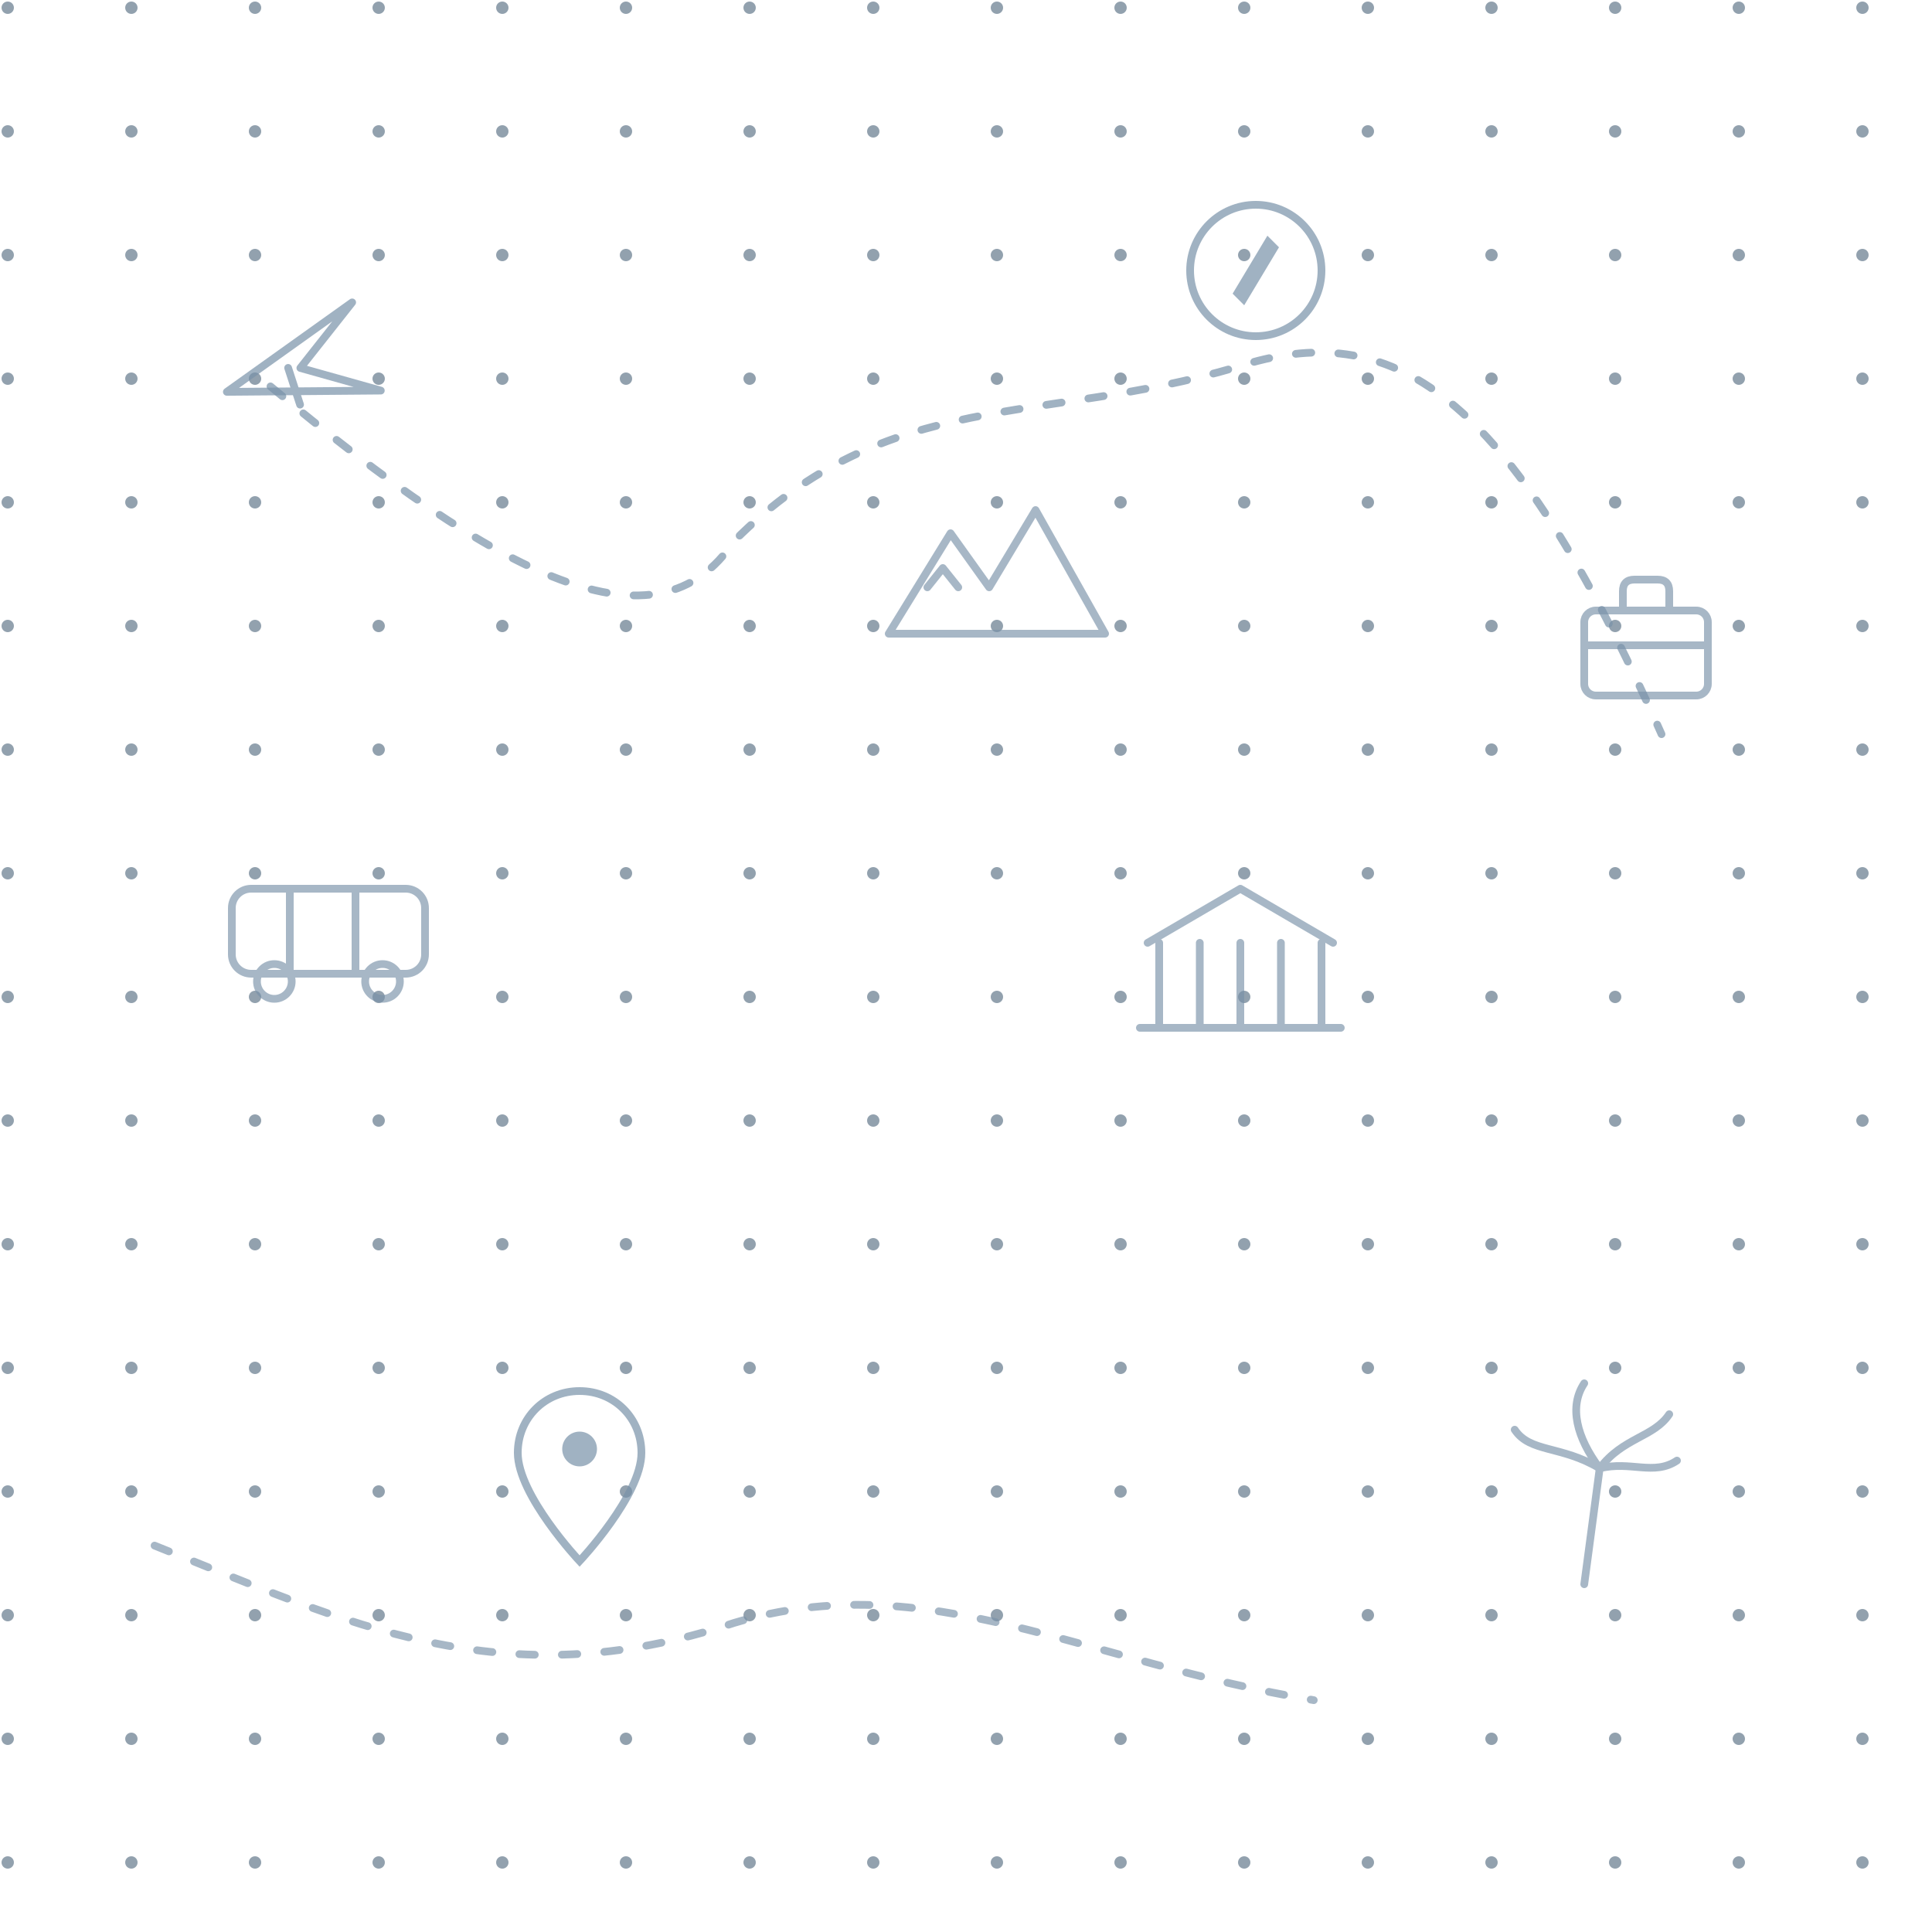
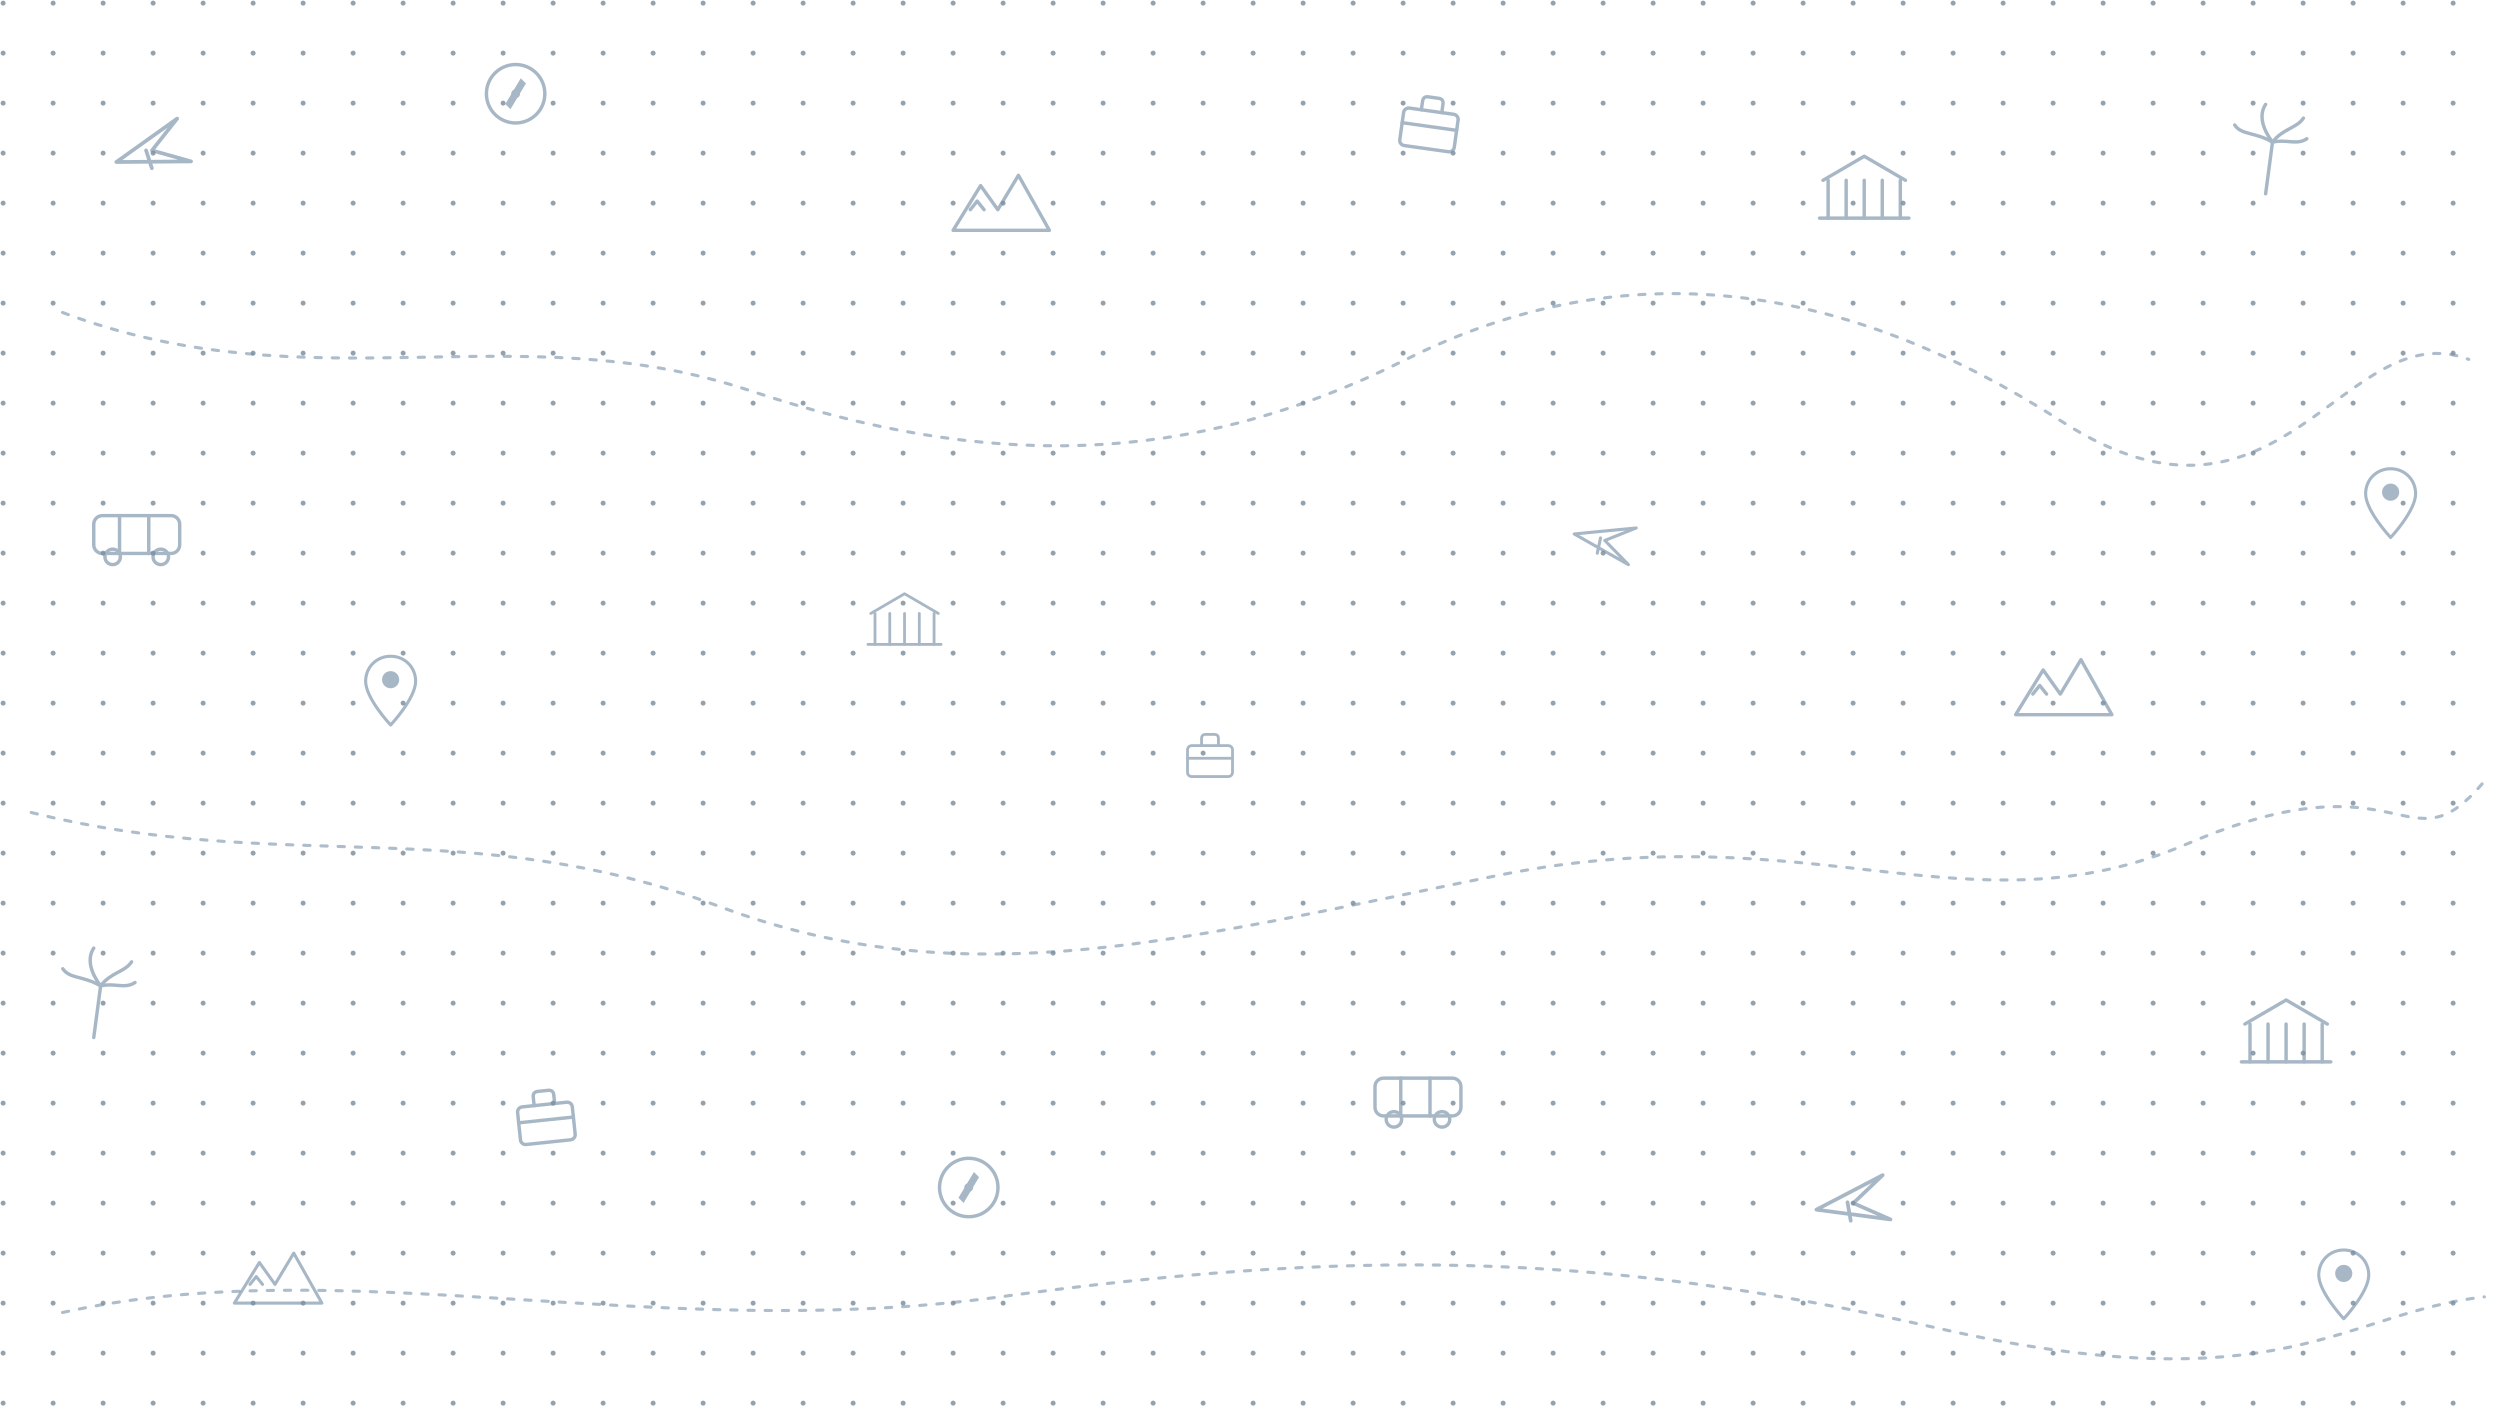
- <svg xmlns="http://www.w3.org/2000/svg" width="500" height="500" viewBox="0 0 500 500">
+ <svg xmlns="http://www.w3.org/2000/svg" width="1600" height="900" viewBox="0 0 1600 900" preserveAspectRatio="xMidYMid slice">
  <defs>
    <pattern id="dots" width="32" height="32" patternUnits="userSpaceOnUse">
      <circle cx="2" cy="2" r="1.6" fill="#4a6278" fill-opacity="0.6" />
    </pattern>
  </defs>
-   <rect width="500" height="500" fill="url(#dots)" />
-   <path d="M70 100 C130 150, 170 170, 190 140 C230 100, 270 110, 320 95 C360 82, 390 100, 430 190" fill="none" stroke="#7891a8" stroke-width="2" stroke-dasharray="4 7" stroke-linecap="round" opacity="0.7" />
-   <g transform="translate(55,90) rotate(-18)" fill="none" stroke="#7891a8" stroke-width="2" stroke-linecap="round" stroke-linejoin="round" opacity="0.7">
+   <rect width="1600" height="900" fill="url(#dots)" />
+   <path d="M 40 200 C 200 260, 330 200, 480 250 S 760 300, 900 230 S 1180 180, 1320 270 S 1500 200, 1580 230" fill="none" stroke="#7891a8" stroke-width="2" stroke-dasharray="4 7" stroke-linecap="round" opacity="0.6" />
+   <path d="M 20 520 C 180 560, 300 520, 460 580 S 760 600, 960 560 S 1260 600, 1400 540 S 1540 560, 1590 500" fill="none" stroke="#7891a8" stroke-width="2" stroke-dasharray="4 7" stroke-linecap="round" opacity="0.6" />
+   <path d="M 40 840 C 220 800, 420 860, 640 830 S 1020 800, 1240 850 S 1500 840, 1590 830" fill="none" stroke="#7891a8" stroke-width="2" stroke-dasharray="4 7" stroke-linecap="round" opacity="0.6" />
+   <g transform="translate(70,90) rotate(-18) scale(1.2)" fill="none" stroke="#7891a8" stroke-width="2" stroke-linecap="round" stroke-linejoin="round" opacity="0.65">
    <path d="M0 12 L38 0 L20 12 L38 24 Z" />
    <line x1="17" y1="11" x2="17" y2="21" />
  </g>
-   <g transform="translate(325,70)" opacity="0.7">
-     <circle cx="0" cy="0" r="17" fill="none" stroke="#7891a8" stroke-width="2" />
-     <circle cx="0" cy="0" r="1.6" fill="#7891a8" />
+   <g transform="translate(330,60) rotate(0) scale(1.1)" fill="none" stroke="#7891a8" stroke-width="2" stroke-linecap="round" stroke-linejoin="round" opacity="0.65">
+     <circle r="17" />
+     <circle r="1.6" fill="#7891a8" />
    <path d="M-6 6 L3 -9 L6 -6 L-3 9 Z" fill="#7891a8" stroke="none" />
  </g>
-   <g transform="translate(230,130)" fill="none" stroke="#7891a8" stroke-width="2" stroke-linejoin="round" stroke-linecap="round" opacity="0.65">
+   <g transform="translate(610,110) rotate(0) scale(1.1)" fill="none" stroke="#7891a8" stroke-width="2" stroke-linecap="round" stroke-linejoin="round" opacity="0.65">
    <path d="M0 34 L16 8 L26 22 L38 2 L56 34 Z" />
    <path d="M10 22 L14 17 L18 22" />
  </g>
-   <g transform="translate(60,230)" fill="none" stroke="#7891a8" stroke-width="2" stroke-linejoin="round" opacity="0.65">
-     <rect x="0" y="0" width="50" height="22" rx="5" />
-     <line x1="15" y1="0" x2="15" y2="22" />
-     <line x1="32" y1="0" x2="32" y2="22" />
-     <circle cx="11" cy="24" r="4.5" fill="none" />
-     <circle cx="39" cy="24" r="4.5" fill="none" />
+   <g transform="translate(900,60) rotate(8) scale(1.1)" fill="none" stroke="#7891a8" stroke-width="2" stroke-linecap="round" stroke-linejoin="round" opacity="0.65">
+     <rect y="8" width="32" height="22" rx="3" />
+     <path d="M10 8 L10 3 Q10 0 13 0 L19 0 Q22 0 22 3 L22 8" />
+     <line x1="0" y1="17" x2="32" y2="17" />
  </g>
-   <g transform="translate(300,230)" fill="none" stroke="#7891a8" stroke-width="2" stroke-linejoin="round" stroke-linecap="round" opacity="0.65">
+   <g transform="translate(1170,100) rotate(0) scale(1.1)" fill="none" stroke="#7891a8" stroke-width="2" stroke-linecap="round" stroke-linejoin="round" opacity="0.65">
    <path d="M-3 14 L21 0 L45 14" />
    <line x1="0" y1="14" x2="0" y2="36" />
    <line x1="10.5" y1="14" x2="10.5" y2="36" />
    <line x1="21" y1="14" x2="21" y2="36" />
    <line x1="31.5" y1="14" x2="31.5" y2="36" />
    <line x1="42" y1="14" x2="42" y2="36" />
    <line x1="-5" y1="36" x2="47" y2="36" />
  </g>
-   <g transform="translate(410,150)" fill="none" stroke="#7891a8" stroke-width="2" stroke-linejoin="round" opacity="0.65">
-     <rect x="0" y="8" width="32" height="22" rx="3" />
+   <g transform="translate(1450,80) rotate(0) scale(1.1)" fill="none" stroke="#7891a8" stroke-width="2" stroke-linecap="round" stroke-linejoin="round" opacity="0.65">
+     <path d="M0 40 L4 10" />
+     <path d="M4 10 C-6 4 -14 6 -18 0" />
+     <path d="M4 10 C-2 2 -4 -6 0 -12" />
+     <path d="M4 10 C10 2 18 2 22 -4" />
+     <path d="M4 10 C12 8 18 12 24 8" />
+   </g>
+   <g transform="translate(1530,300) rotate(0) scale(1.0)" fill="none" stroke="#7891a8" stroke-width="2" stroke-linecap="round" stroke-linejoin="round" opacity="0.65">
+     <path d="M0 0 C-9 0 -16 7 -16 16 C-16 27 0 44 0 44 C0 44 16 27 16 16 C16 7 9 0 0 0 Z" />
+     <circle cy="15" r="4.5" fill="#7891a8" />
+   </g>
+   <g transform="translate(60,330) rotate(0) scale(1.1)" fill="none" stroke="#7891a8" stroke-width="2" stroke-linecap="round" stroke-linejoin="round" opacity="0.65">
+     <rect width="50" height="22" rx="5" />
+     <line x1="15" y1="0" x2="15" y2="22" />
+     <line x1="32" y1="0" x2="32" y2="22" />
+     <circle cx="11" cy="24" r="4.5" />
+     <circle cx="39" cy="24" r="4.5" />
+   </g>
+   <g transform="translate(250,420) rotate(0) scale(1.0)" fill="none" stroke="#7891a8" stroke-width="2" stroke-linecap="round" stroke-linejoin="round" opacity="0.65">
+     <path d="M0 0 C-9 0 -16 7 -16 16 C-16 27 0 44 0 44 C0 44 16 27 16 16 C16 7 9 0 0 0 Z" />
+     <circle cy="15" r="4.5" fill="#7891a8" />
+   </g>
+   <g transform="translate(560,380) rotate(0) scale(0.9)" fill="none" stroke="#7891a8" stroke-width="2" stroke-linecap="round" stroke-linejoin="round" opacity="0.65">
+     <path d="M-3 14 L21 0 L45 14" />
+     <line x1="0" y1="14" x2="0" y2="36" />
+     <line x1="10.5" y1="14" x2="10.5" y2="36" />
+     <line x1="21" y1="14" x2="21" y2="36" />
+     <line x1="31.5" y1="14" x2="31.5" y2="36" />
+     <line x1="42" y1="14" x2="42" y2="36" />
+     <line x1="-5" y1="36" x2="47" y2="36" />
+   </g>
+   <g transform="translate(1010,330) rotate(12) scale(1.0)" fill="none" stroke="#7891a8" stroke-width="2" stroke-linecap="round" stroke-linejoin="round" opacity="0.65">
+     <path d="M0 12 L38 0 L20 12 L38 24 Z" />
+     <line x1="17" y1="11" x2="17" y2="21" />
+   </g>
+   <g transform="translate(1290,420) rotate(0) scale(1.1)" fill="none" stroke="#7891a8" stroke-width="2" stroke-linecap="round" stroke-linejoin="round" opacity="0.65">
+     <path d="M0 34 L16 8 L26 22 L38 2 L56 34 Z" />
+     <path d="M10 22 L14 17 L18 22" />
+   </g>
+   <g transform="translate(60,620) rotate(0) scale(1.1)" fill="none" stroke="#7891a8" stroke-width="2" stroke-linecap="round" stroke-linejoin="round" opacity="0.65">
+     <path d="M0 40 L4 10" />
+     <path d="M4 10 C-6 4 -14 6 -18 0" />
+     <path d="M4 10 C-2 2 -4 -6 0 -12" />
+     <path d="M4 10 C10 2 18 2 22 -4" />
+     <path d="M4 10 C12 8 18 12 24 8" />
+   </g>
+   <g transform="translate(330,700) rotate(-6) scale(1.1)" fill="none" stroke="#7891a8" stroke-width="2" stroke-linecap="round" stroke-linejoin="round" opacity="0.65">
+     <rect y="8" width="32" height="22" rx="3" />
    <path d="M10 8 L10 3 Q10 0 13 0 L19 0 Q22 0 22 3 L22 8" />
    <line x1="0" y1="17" x2="32" y2="17" />
  </g>
-   <g transform="translate(150,360)" opacity="0.7">
-     <path d="M0 0 C-9 0 -16 7 -16 16 C-16 27 0 44 0 44 C0 44 16 27 16 16 C16 7 9 0 0 0 Z" fill="none" stroke="#7891a8" stroke-width="2" />
-     <circle cx="0" cy="15" r="4.5" fill="#7891a8" />
+   <g transform="translate(620,760) rotate(0) scale(1.1)" fill="none" stroke="#7891a8" stroke-width="2" stroke-linecap="round" stroke-linejoin="round" opacity="0.65">
+     <circle r="17" />
+     <circle r="1.6" fill="#7891a8" />
+     <path d="M-6 6 L3 -9 L6 -6 L-3 9 Z" fill="#7891a8" stroke="none" />
  </g>
-   <path d="M40 400 C90 420, 130 440, 190 420 C240 405, 280 430, 340 440" fill="none" stroke="#7891a8" stroke-width="2" stroke-dasharray="4 7" stroke-linecap="round" opacity="0.65" />
-   <g transform="translate(410,370)" fill="none" stroke="#7891a8" stroke-width="2" stroke-linecap="round" stroke-linejoin="round" opacity="0.65">
-     <path d="M0 40 L4 10" />
-     <path d="M4 10 C-6 4, -14 6, -18 0" />
-     <path d="M4 10 C-2 2, -4 -6, 0 -12" />
-     <path d="M4 10 C10 2, 18 2, 22 -4" />
-     <path d="M4 10 C12 8, 18 12, 24 8" />
+   <g transform="translate(880,690) rotate(0) scale(1.1)" fill="none" stroke="#7891a8" stroke-width="2" stroke-linecap="round" stroke-linejoin="round" opacity="0.65">
+     <rect width="50" height="22" rx="5" />
+     <line x1="15" y1="0" x2="15" y2="22" />
+     <line x1="32" y1="0" x2="32" y2="22" />
+     <circle cx="11" cy="24" r="4.5" />
+     <circle cx="39" cy="24" r="4.5" />
+   </g>
+   <g transform="translate(1160,760) rotate(-10) scale(1.2)" fill="none" stroke="#7891a8" stroke-width="2" stroke-linecap="round" stroke-linejoin="round" opacity="0.65">
+     <path d="M0 12 L38 0 L20 12 L38 24 Z" />
+     <line x1="17" y1="11" x2="17" y2="21" />
+   </g>
+   <g transform="translate(1440,640) rotate(0) scale(1.1)" fill="none" stroke="#7891a8" stroke-width="2" stroke-linecap="round" stroke-linejoin="round" opacity="0.65">
+     <path d="M-3 14 L21 0 L45 14" />
+     <line x1="0" y1="14" x2="0" y2="36" />
+     <line x1="10.5" y1="14" x2="10.5" y2="36" />
+     <line x1="21" y1="14" x2="21" y2="36" />
+     <line x1="31.5" y1="14" x2="31.5" y2="36" />
+     <line x1="42" y1="14" x2="42" y2="36" />
+     <line x1="-5" y1="36" x2="47" y2="36" />
+   </g>
+   <g transform="translate(1500,800) rotate(0) scale(1.0)" fill="none" stroke="#7891a8" stroke-width="2" stroke-linecap="round" stroke-linejoin="round" opacity="0.65">
+     <path d="M0 0 C-9 0 -16 7 -16 16 C-16 27 0 44 0 44 C0 44 16 27 16 16 C16 7 9 0 0 0 Z" />
+     <circle cy="15" r="4.5" fill="#7891a8" />
+   </g>
+   <g transform="translate(150,800) rotate(0) scale(1.0)" fill="none" stroke="#7891a8" stroke-width="2" stroke-linecap="round" stroke-linejoin="round" opacity="0.65">
+     <path d="M0 34 L16 8 L26 22 L38 2 L56 34 Z" />
+     <path d="M10 22 L14 17 L18 22" />
+   </g>
+   <g transform="translate(760,470) rotate(0) scale(0.9)" fill="none" stroke="#7891a8" stroke-width="2" stroke-linecap="round" stroke-linejoin="round" opacity="0.65">
+     <rect y="8" width="32" height="22" rx="3" />
+     <path d="M10 8 L10 3 Q10 0 13 0 L19 0 Q22 0 22 3 L22 8" />
+     <line x1="0" y1="17" x2="32" y2="17" />
  </g>
</svg>
